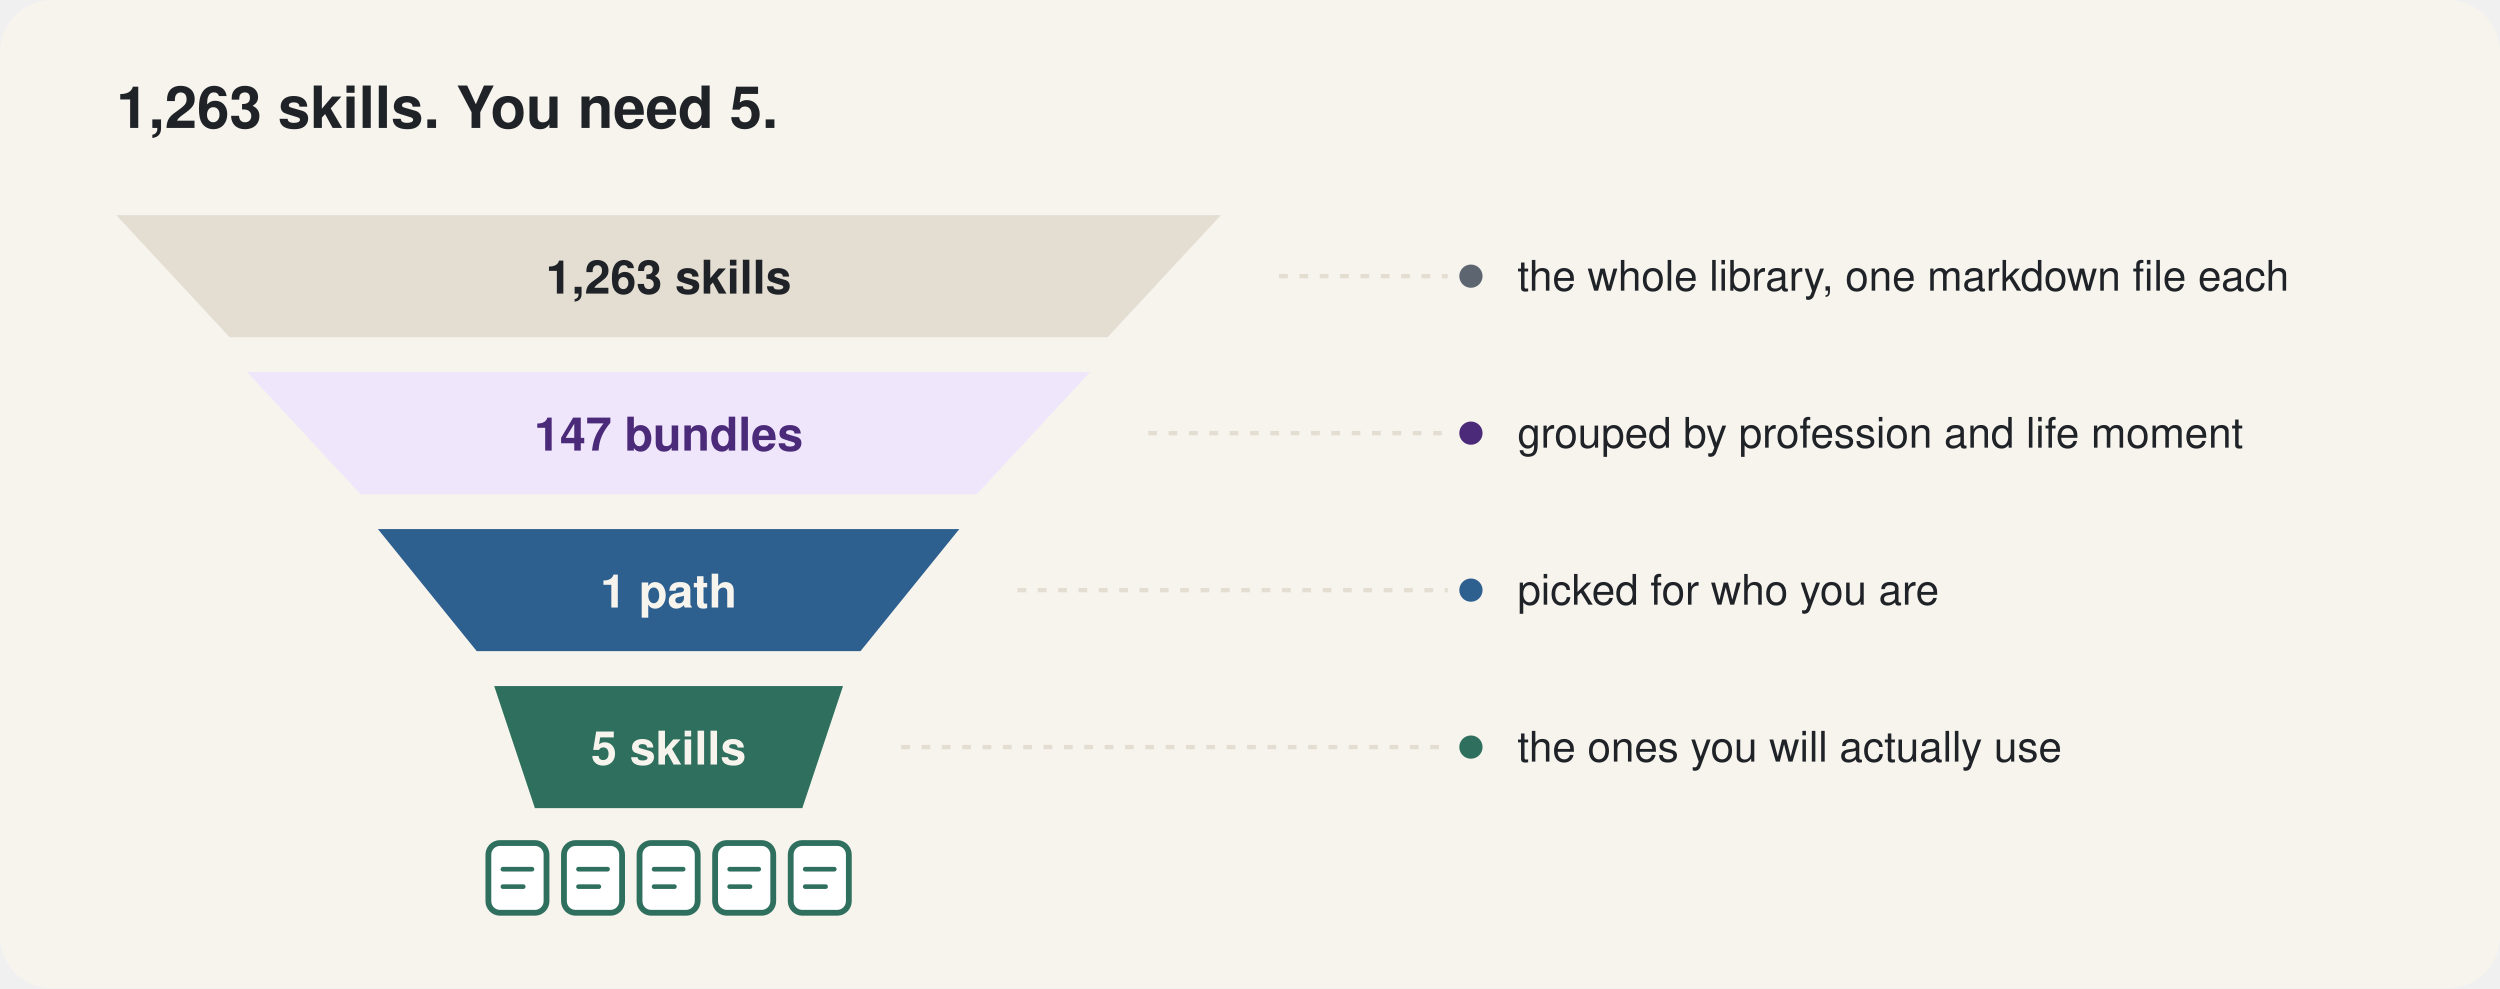
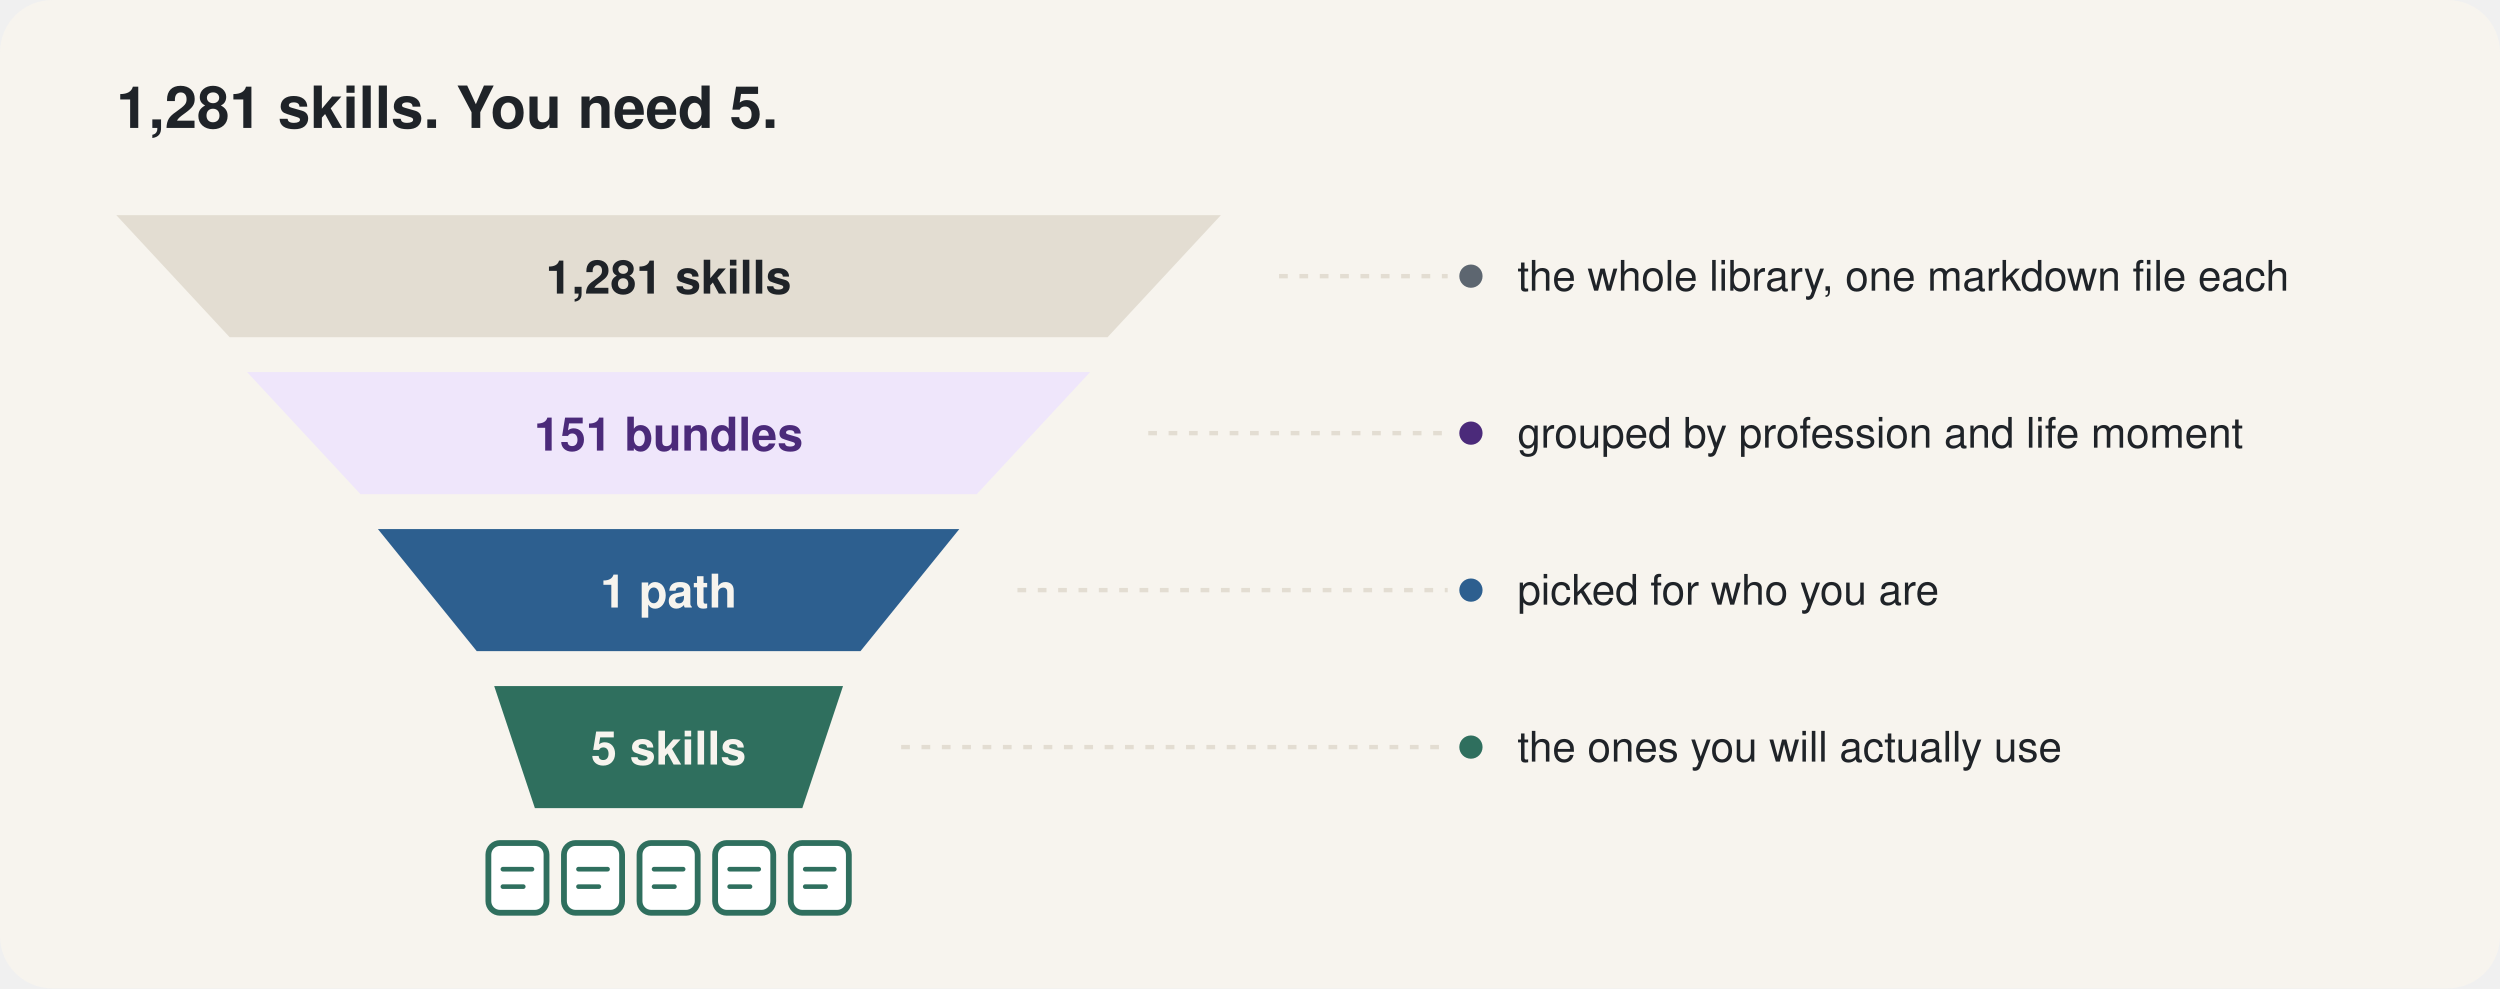
- <svg xmlns="http://www.w3.org/2000/svg" width="860" height="340" viewBox="0 0 860 340" role="img" aria-label="A funnel: 1,263 skills in the library, 147 bundles, one path picked for you, and the 5 skills you will actually use.">
+ <svg xmlns="http://www.w3.org/2000/svg" width="860" height="340" viewBox="0 0 860 340" role="img" aria-label="A funnel: 1,281 skills in the library, 151 bundles, one path picked for you, and the 5 skills you will actually use.">
  <style>
    text{font-family:-apple-system, BlinkMacSystemFont, 'Segoe UI', 'PingFang SC', 'Microsoft YaHei', Helvetica, Arial, sans-serif}
    .ttl{font-size:20px;font-weight:700;fill:#1f2328}
    .big{font-size:16px;font-weight:700}
    .small{font-size:14.5px;fill:#1f2328}
    @keyframes rin{0%{opacity:0;transform:translateY(8px)}6%,100%{opacity:1;transform:none}}
    .r0{animation:rin 8s 0.00s infinite both}.r1{animation:rin 8s 0.50s infinite both}.r2{animation:rin 8s 1.00s infinite both}.r3{animation:rin 8s 1.50s infinite both}@keyframes drop0{0%{transform:translate(0,0);opacity:0}8%{opacity:1}70%{transform:translate(108px,208px);opacity:1}82%,100%{transform:translate(108px,208px);opacity:0}}.d0{animation:drop0 3.6s 0.00s ease-in infinite}@keyframes drop1{0%{transform:translate(0,0);opacity:0}8%{opacity:1}70%{transform:translate(54px,208px);opacity:1}82%,100%{transform:translate(54px,208px);opacity:0}}.d1{animation:drop1 3.6s 0.45s ease-in infinite}@keyframes drop2{0%{transform:translate(0,0);opacity:0}8%{opacity:1}70%{transform:translate(0px,208px);opacity:1}82%,100%{transform:translate(0px,208px);opacity:0}}.d2{animation:drop2 3.6s 0.90s ease-in infinite}@keyframes drop3{0%{transform:translate(0,0);opacity:0}8%{opacity:1}70%{transform:translate(-54px,208px);opacity:1}82%,100%{transform:translate(-54px,208px);opacity:0}}.d3{animation:drop3 3.6s 1.35s ease-in infinite}@keyframes drop4{0%{transform:translate(0,0);opacity:0}8%{opacity:1}70%{transform:translate(-108px,208px);opacity:1}82%,100%{transform:translate(-108px,208px);opacity:0}}.d4{animation:drop4 3.6s 1.80s ease-in infinite}@keyframes drop5{0%{transform:translate(0,0);opacity:0}8%{opacity:1}70%{transform:translate(81px,208px);opacity:1}82%,100%{transform:translate(81px,208px);opacity:0}}.d5{animation:drop5 3.6s 2.25s ease-in infinite}@keyframes drop6{0%{transform:translate(0,0);opacity:0}8%{opacity:1}70%{transform:translate(-27px,208px);opacity:1}82%,100%{transform:translate(-27px,208px);opacity:0}}.d6{animation:drop6 3.6s 2.70s ease-in infinite}@keyframes drop7{0%{transform:translate(0,0);opacity:0}8%{opacity:1}70%{transform:translate(-81px,208px);opacity:1}82%,100%{transform:translate(-81px,208px);opacity:0}}.d7{animation:drop7 3.6s 3.15s ease-in infinite}
    .dot{opacity:0}
    @keyframes pop{0%,40%{opacity:0;transform:translateY(-6px)}55%,100%{opacity:1;transform:none}}
    .f{animation:pop 8s infinite both}
    @media (prefers-reduced-motion: reduce){.r0,.r1,.r2,.r3,.f{animation:none!important;opacity:1!important}.dot{animation:none!important;opacity:0!important}}
  </style>
  <rect width="860" height="340" rx="18" fill="#f7f4ee" />
-   <text x="40" y="44" class="ttl">1,263 skills. You need 5.</text>
+   <text x="40" y="44" class="ttl">1,281 skills. You need 5.</text>
  <g class="r0">
    <path d="M40 74H420L381 116H79Z" fill="#e3ddd2" />
-     <text x="230" y="101" text-anchor="middle" class="big" fill="#1f2328">1,263 skills</text>
+     <text x="230" y="101" text-anchor="middle" class="big" fill="#1f2328">1,281 skills</text>
    <path d="M440 95H498" stroke="#e3ddd2" stroke-width="1.5" stroke-dasharray="3 4" />
    <circle cx="506" cy="95" r="4" fill="#5d6670" />
    <text x="522" y="100" class="small">the whole library, one markdown file each</text>
  </g>
  <g class="r1">
    <path d="M85 128H375L336 170H124Z" fill="#efe6fb" />
-     <text x="230" y="155" text-anchor="middle" class="big" fill="#4b2a7a">147 bundles</text>
+     <text x="230" y="155" text-anchor="middle" class="big" fill="#4b2a7a">151 bundles</text>
    <path d="M395 149H498" stroke="#e3ddd2" stroke-width="1.5" stroke-dasharray="3 4" />
    <circle cx="506" cy="149" r="4" fill="#4b2a7a" />
    <text x="522" y="154" class="small">grouped by profession and life moment</text>
  </g>
  <g class="r2">
    <path d="M130 182H330L296 224H164Z" fill="#2d5f8f" />
    <text x="230" y="209" text-anchor="middle" class="big" fill="#f7f4ee">1 path</text>
    <path d="M350 203H498" stroke="#e3ddd2" stroke-width="1.5" stroke-dasharray="3 4" />
    <circle cx="506" cy="203" r="4" fill="#2d5f8f" />
    <text x="522" y="208" class="small">picked for who you are</text>
  </g>
  <g class="r3">
    <path d="M170 236H290L276 278H184Z" fill="#2f6f5e" />
    <text x="230" y="263" text-anchor="middle" class="big" fill="#f7f4ee">5 skills</text>
    <path d="M310 257H498" stroke="#e3ddd2" stroke-width="1.5" stroke-dasharray="3 4" />
    <circle cx="506" cy="257" r="4" fill="#2f6f5e" />
    <text x="522" y="262" class="small">the ones you will actually use</text>
  </g>
  <circle cx="110" cy="60" r="4" fill="#c46f1f" class="dot d0" />
  <circle cx="170" cy="60" r="4" fill="#c46f1f" class="dot d1" />
  <circle cx="230" cy="60" r="4" fill="#c46f1f" class="dot d2" />
  <circle cx="290" cy="60" r="4" fill="#c46f1f" class="dot d3" />
  <circle cx="350" cy="60" r="4" fill="#c46f1f" class="dot d4" />
  <circle cx="140" cy="60" r="4" fill="#c46f1f" class="dot d5" />
  <circle cx="260" cy="60" r="4" fill="#c46f1f" class="dot d6" />
  <circle cx="320" cy="60" r="4" fill="#c46f1f" class="dot d7" />
  <rect x="168" y="290" width="20" height="24" rx="4" fill="#ffffff" stroke="#2f6f5e" stroke-width="2" class="f" style="animation-delay:2.00s" />
  <path d="M173 299h10M173 305h7" stroke="#2f6f5e" stroke-width="1.6" stroke-linecap="round" class="f" style="animation-delay:2.00s" />
  <rect x="194" y="290" width="20" height="24" rx="4" fill="#ffffff" stroke="#2f6f5e" stroke-width="2" class="f" style="animation-delay:2.15s" />
  <path d="M199 299h10M199 305h7" stroke="#2f6f5e" stroke-width="1.6" stroke-linecap="round" class="f" style="animation-delay:2.15s" />
  <rect x="220" y="290" width="20" height="24" rx="4" fill="#ffffff" stroke="#2f6f5e" stroke-width="2" class="f" style="animation-delay:2.30s" />
  <path d="M225 299h10M225 305h7" stroke="#2f6f5e" stroke-width="1.6" stroke-linecap="round" class="f" style="animation-delay:2.30s" />
  <rect x="246" y="290" width="20" height="24" rx="4" fill="#ffffff" stroke="#2f6f5e" stroke-width="2" class="f" style="animation-delay:2.45s" />
  <path d="M251 299h10M251 305h7" stroke="#2f6f5e" stroke-width="1.6" stroke-linecap="round" class="f" style="animation-delay:2.45s" />
  <rect x="272" y="290" width="20" height="24" rx="4" fill="#ffffff" stroke="#2f6f5e" stroke-width="2" class="f" style="animation-delay:2.60s" />
  <path d="M277 299h10M277 305h7" stroke="#2f6f5e" stroke-width="1.6" stroke-linecap="round" class="f" style="animation-delay:2.60s" />
</svg>
